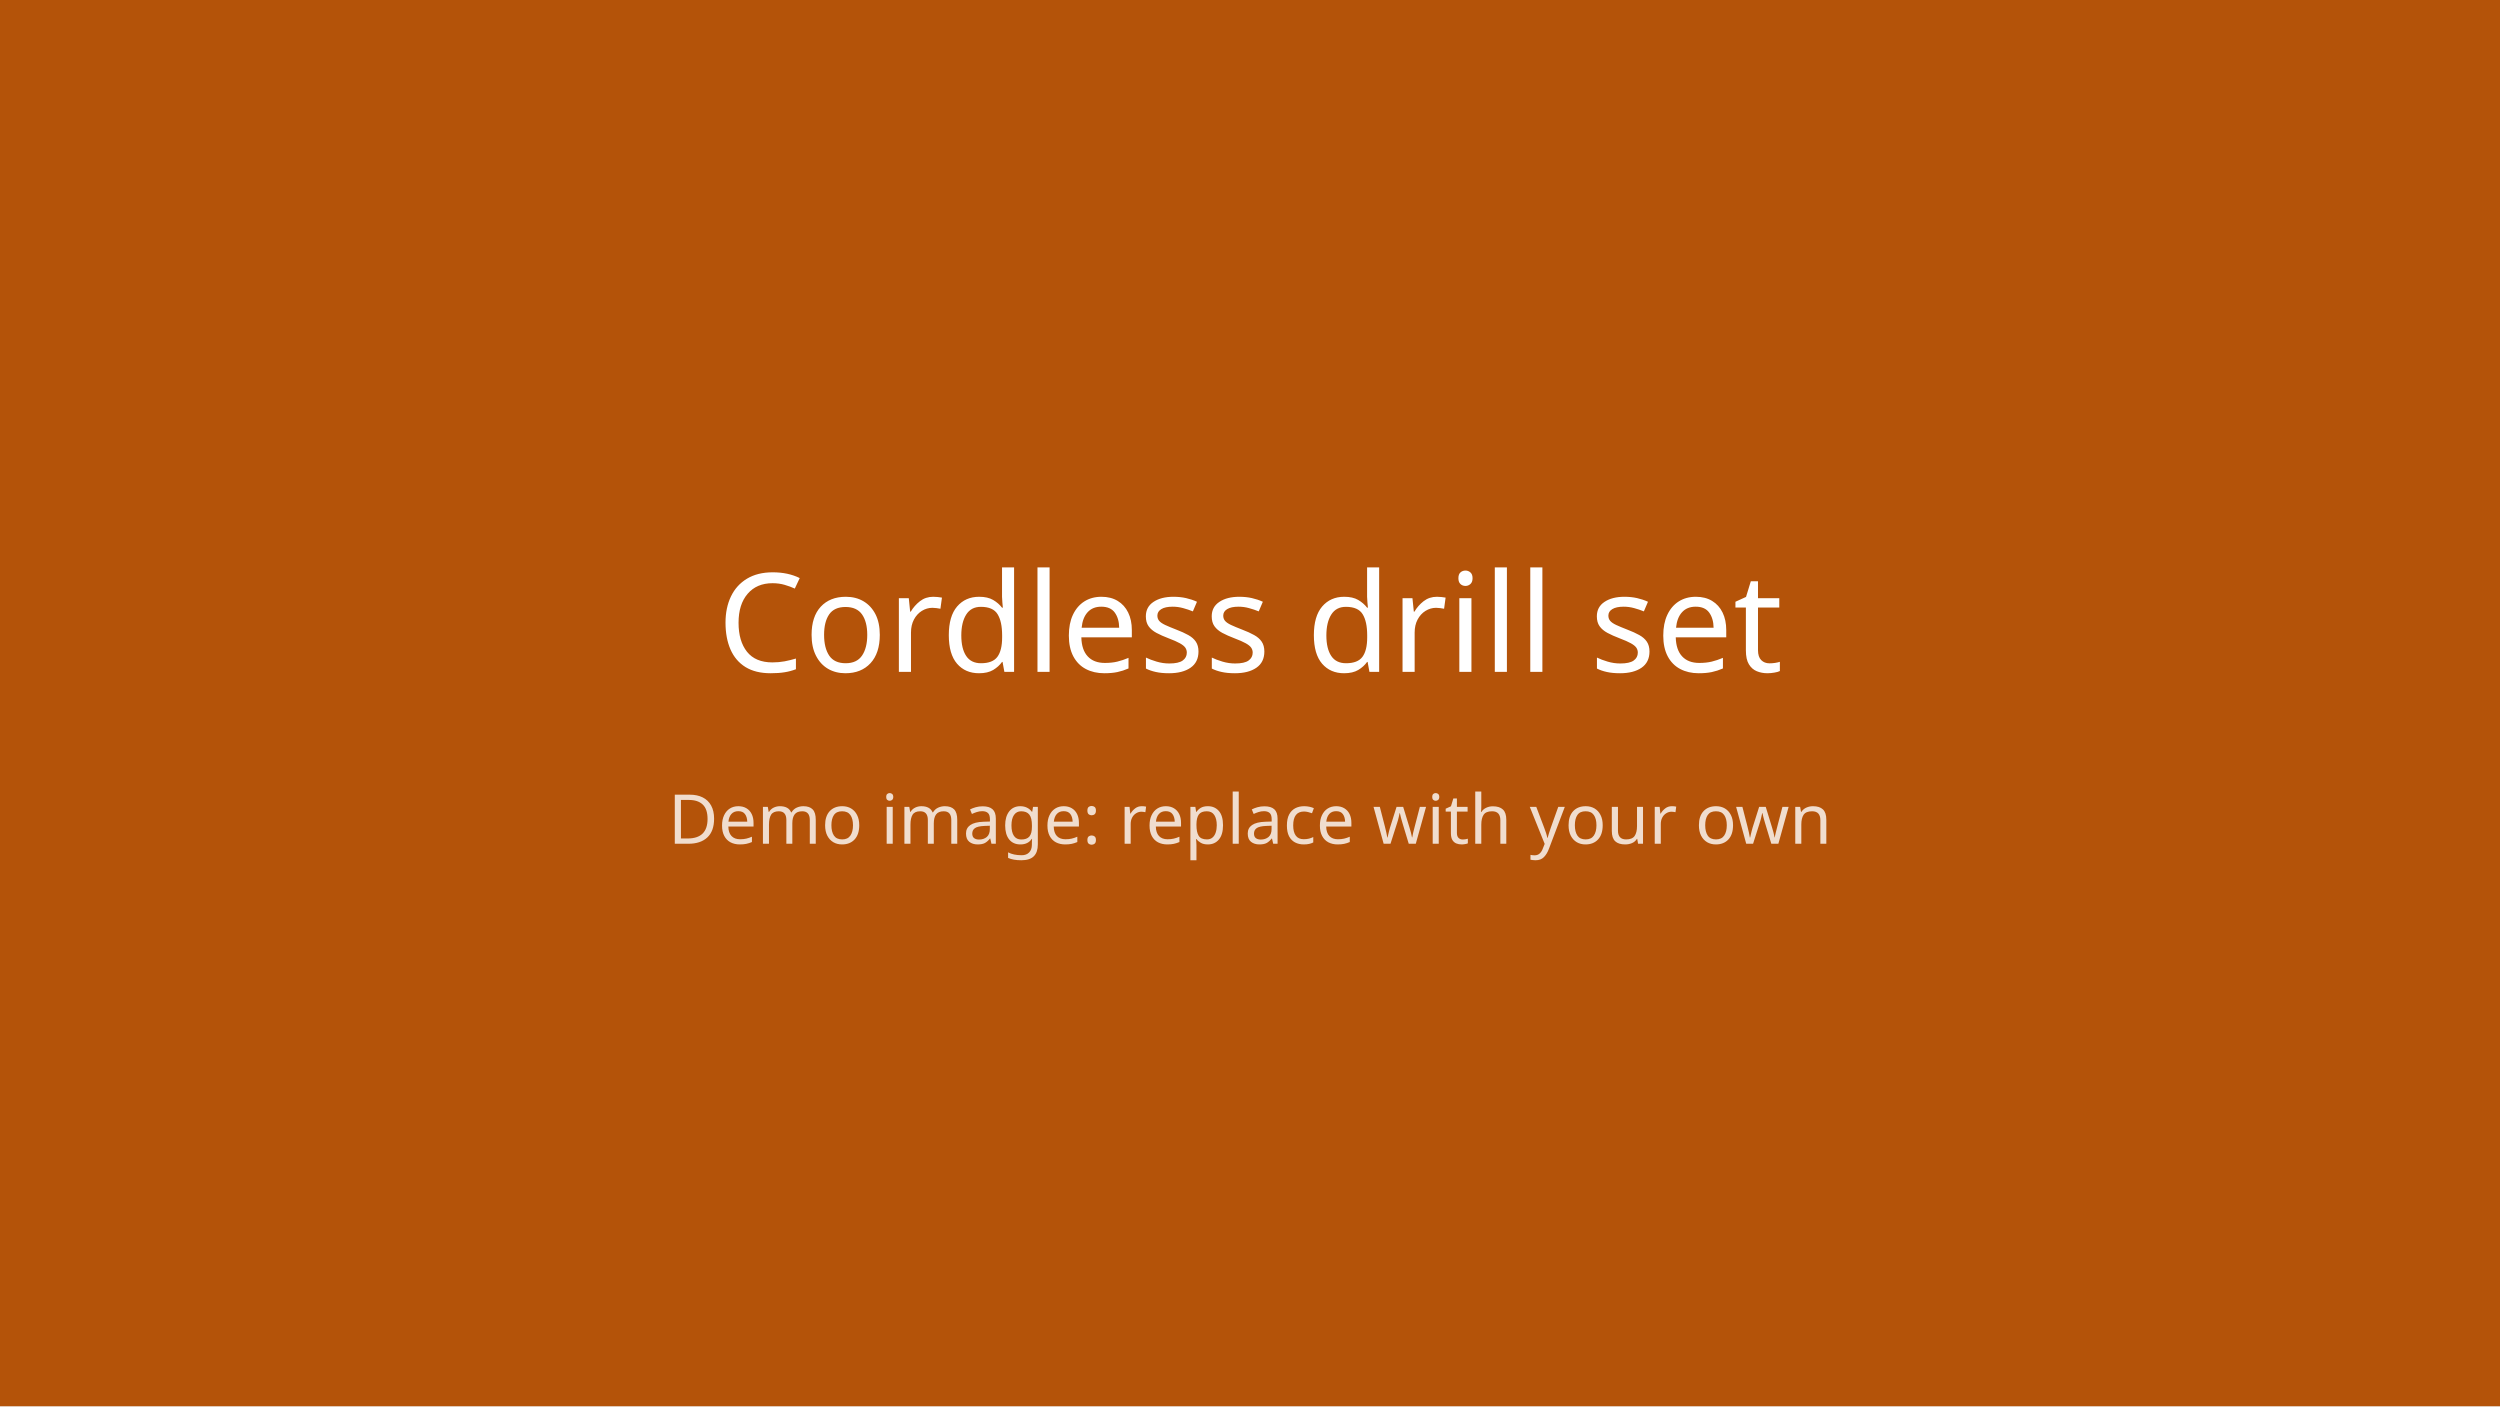
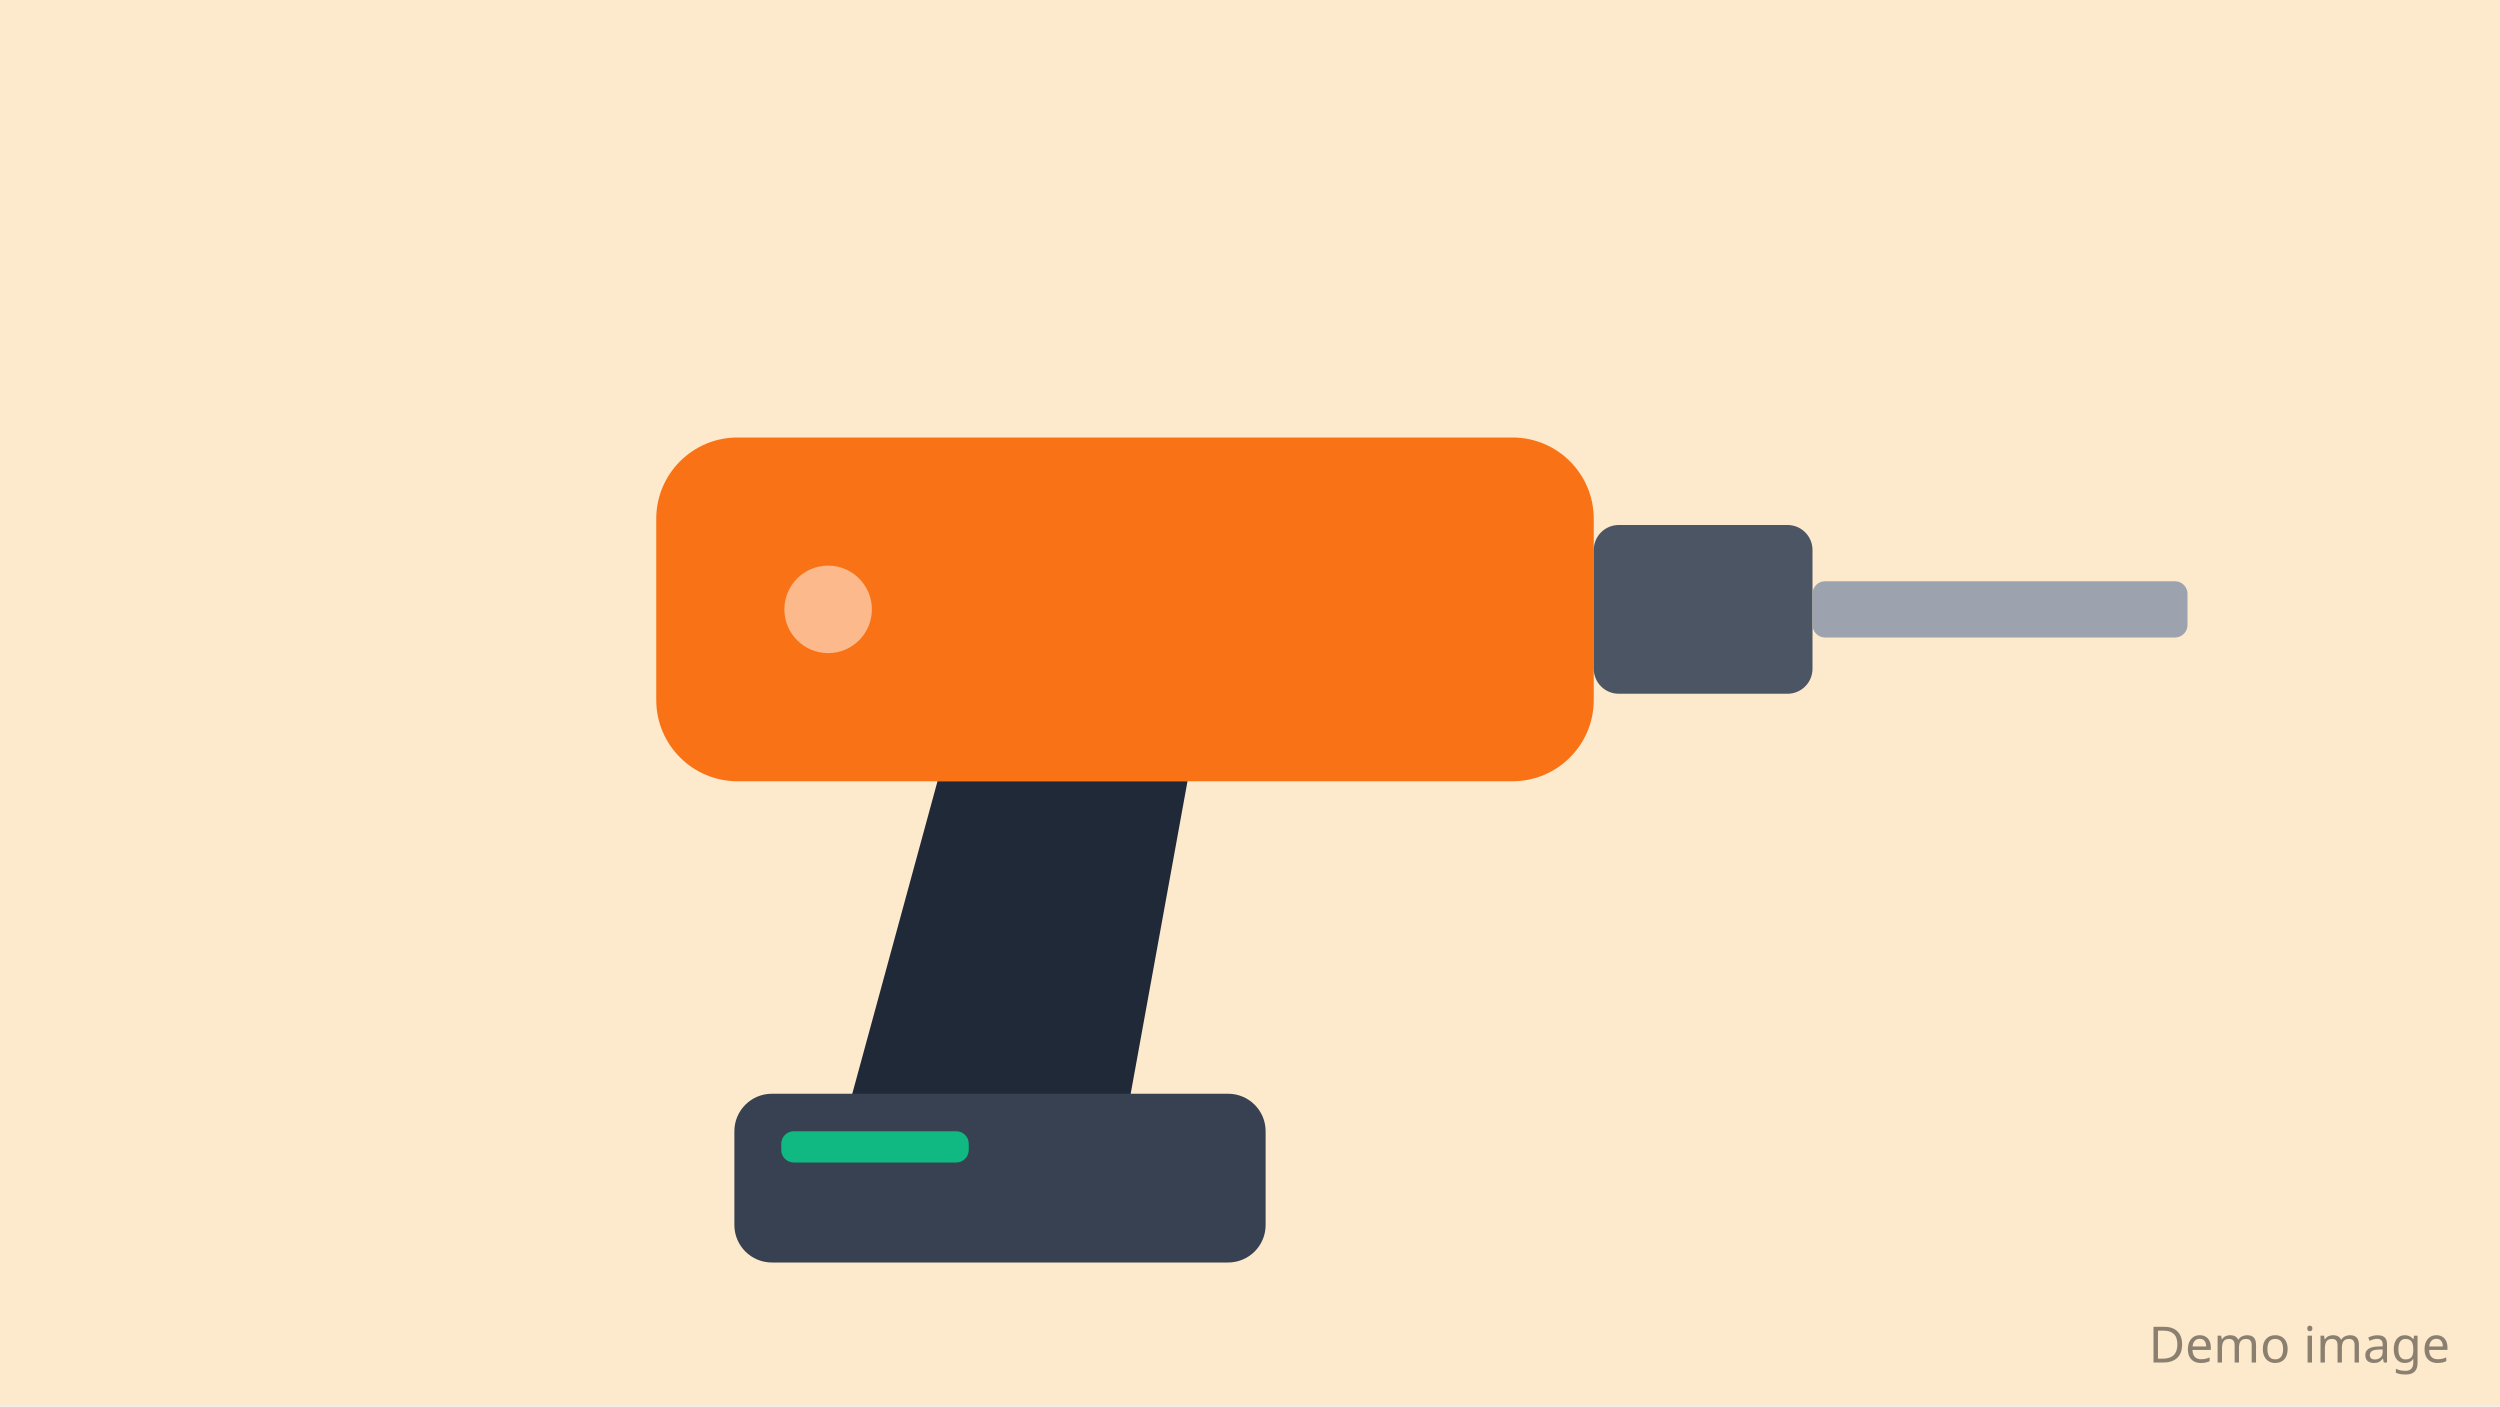
- <svg xmlns="http://www.w3.org/2000/svg" viewBox="0 0 800 450" role="img" aria-label="Cordless drill set (demo image)">
-   <rect width="800" height="450" fill="#b45309" />
-   <text x="400" y="215" fill="#ffffff" font-family="system-ui, sans-serif" font-size="44" text-anchor="middle">Cordless drill set</text>
-   <text x="400" y="270" fill="#ffffff" font-family="system-ui, sans-serif" font-size="22" text-anchor="middle" opacity="0.8">Demo image: replace with your own</text>
+ <svg xmlns="http://www.w3.org/2000/svg" viewBox="0 0 800 450" role="img" aria-label="A cordless drill (demo image)">
+   <rect width="800" height="450" fill="#fde9cc" />
+   <rect x="210" y="140" width="300" height="110" rx="26" fill="#f97316" />
+   <rect x="510" y="168" width="70" height="54" rx="8" fill="#4b5563" />
+   <rect x="580" y="186" width="120" height="18" rx="4" fill="#9ca3af" />
+   <path d="M300 250 L270 360 L360 360 L380 250 Z" fill="#1f2937" />
+   <rect x="235" y="350" width="170" height="54" rx="12" fill="#374151" />
+   <rect x="250" y="362" width="60" height="10" rx="4" fill="#10b981" />
+   <circle cx="265" cy="195" r="14" fill="#fff" opacity="0.5" />
+   <text x="784" y="436" fill="#000" fill-opacity="0.45" font-family="system-ui, sans-serif" font-size="16" text-anchor="end">Demo image</text>
</svg>
